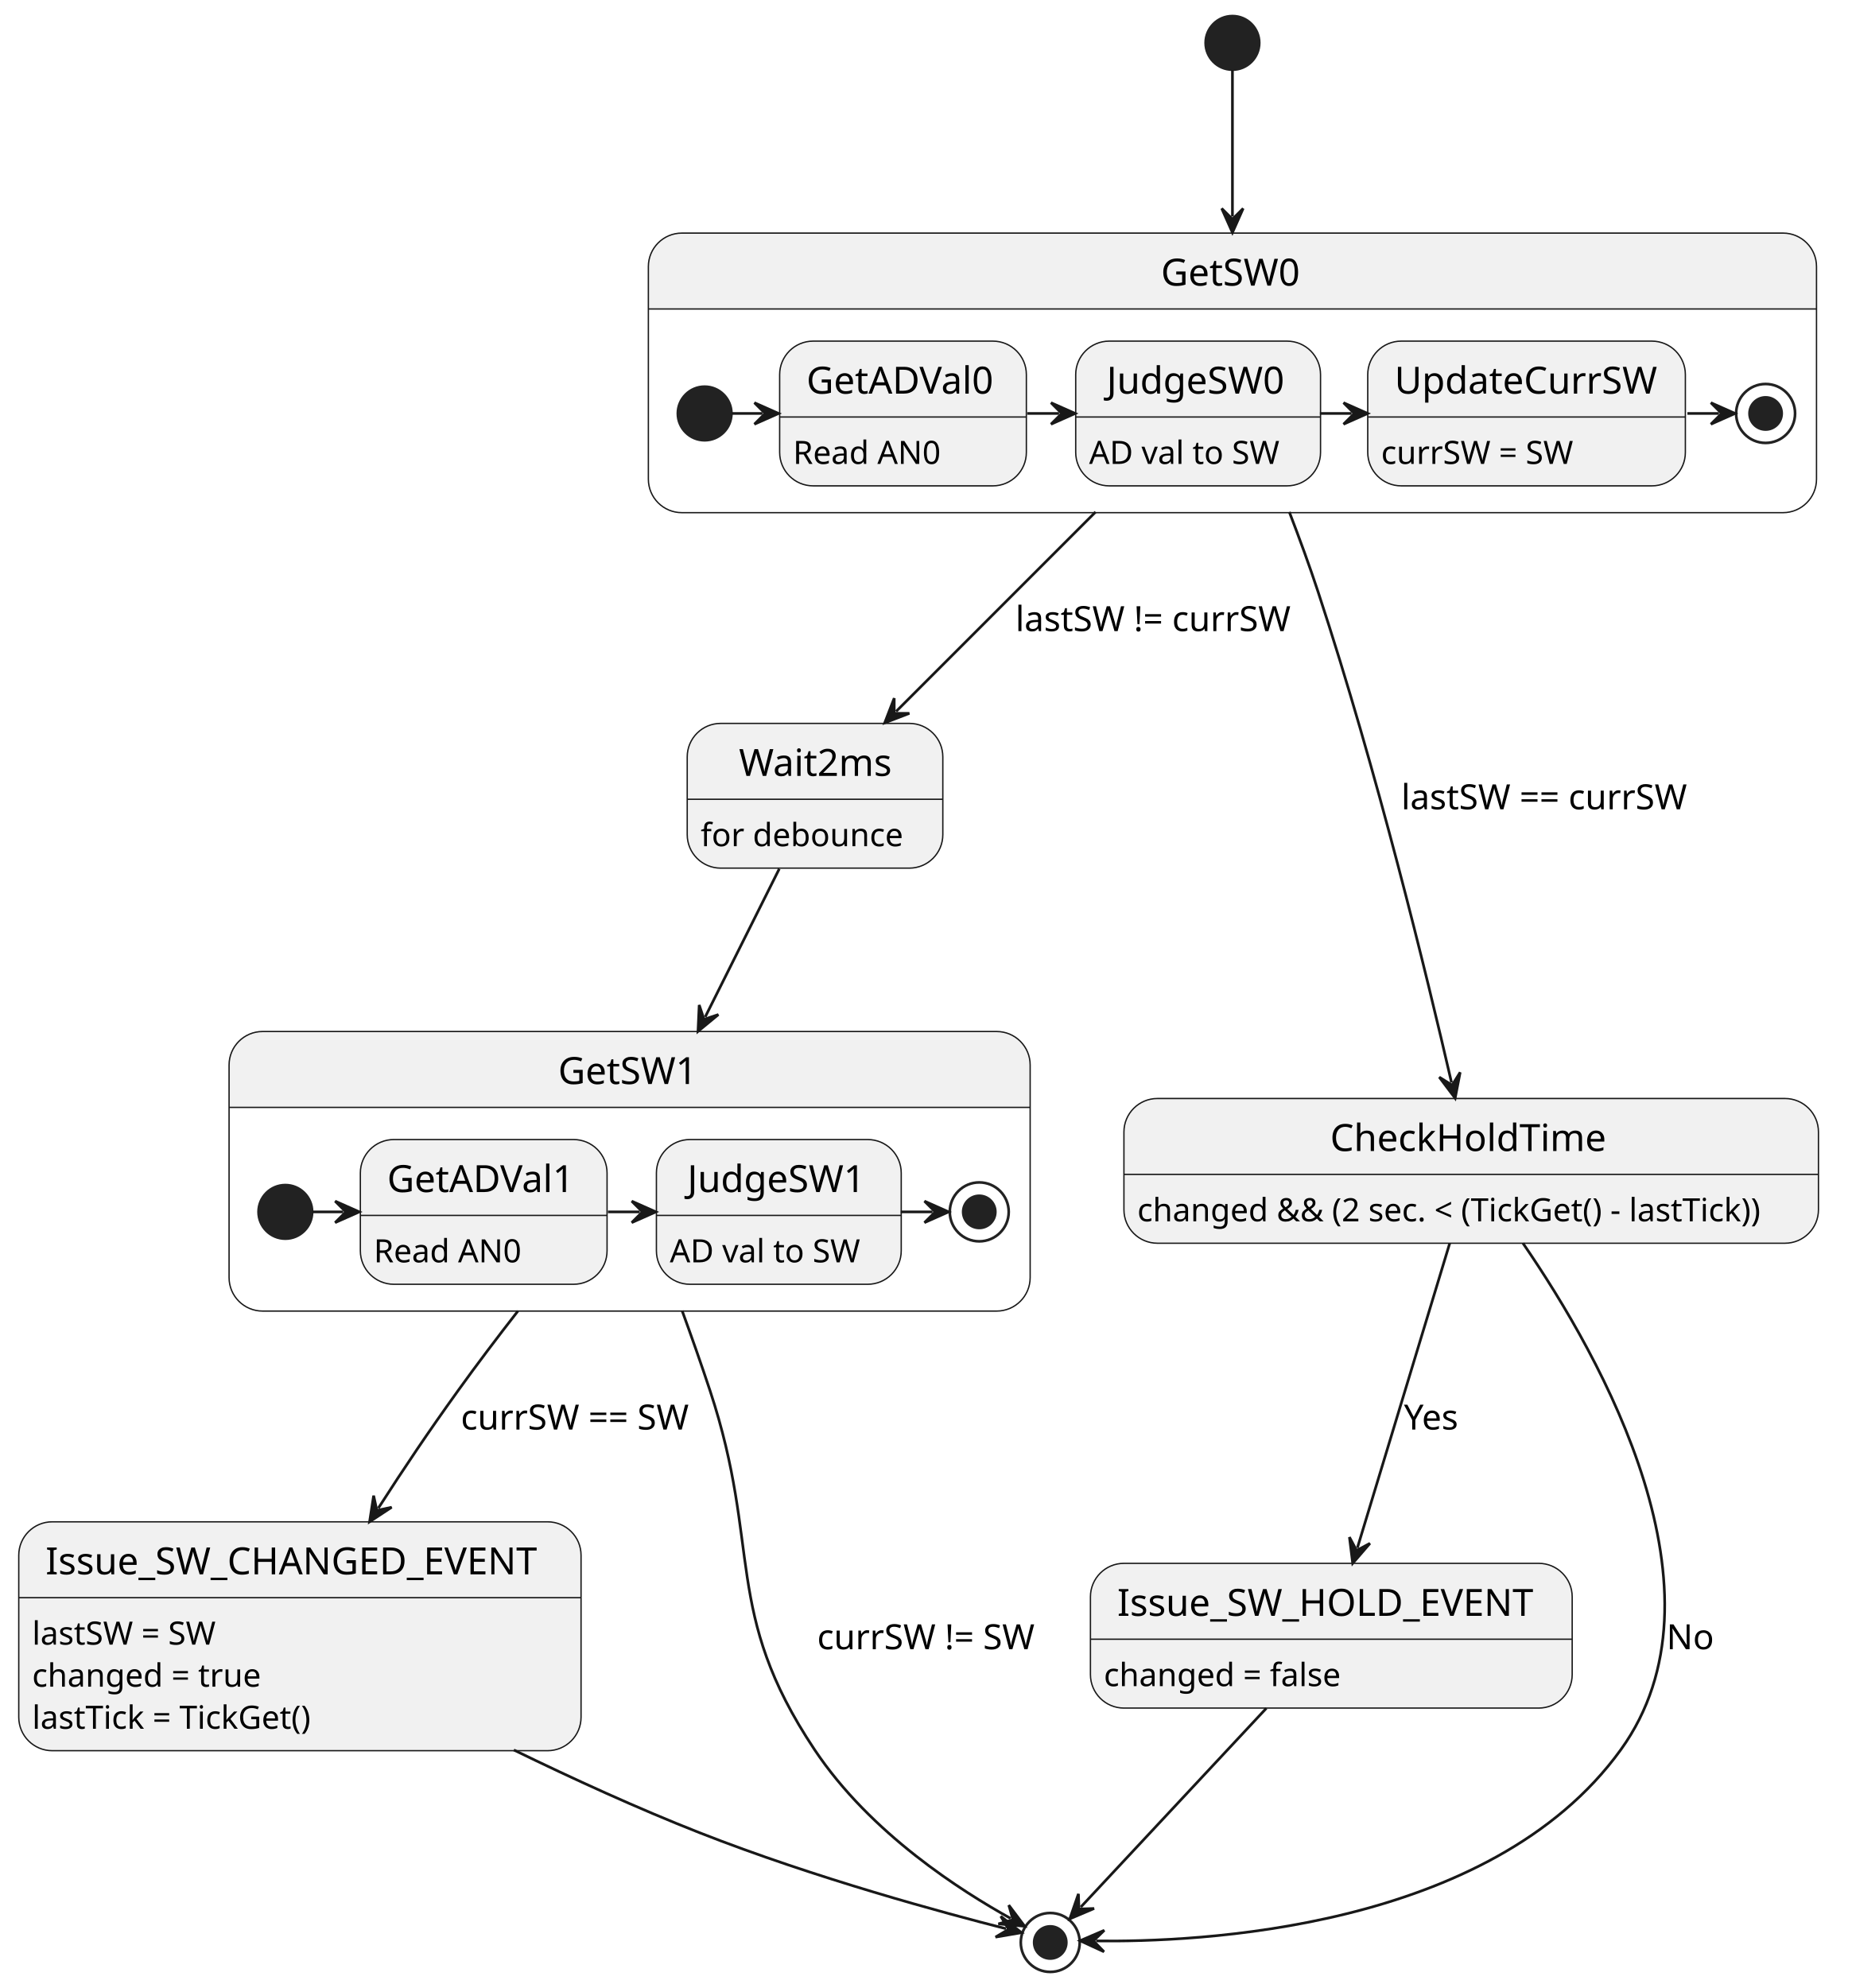
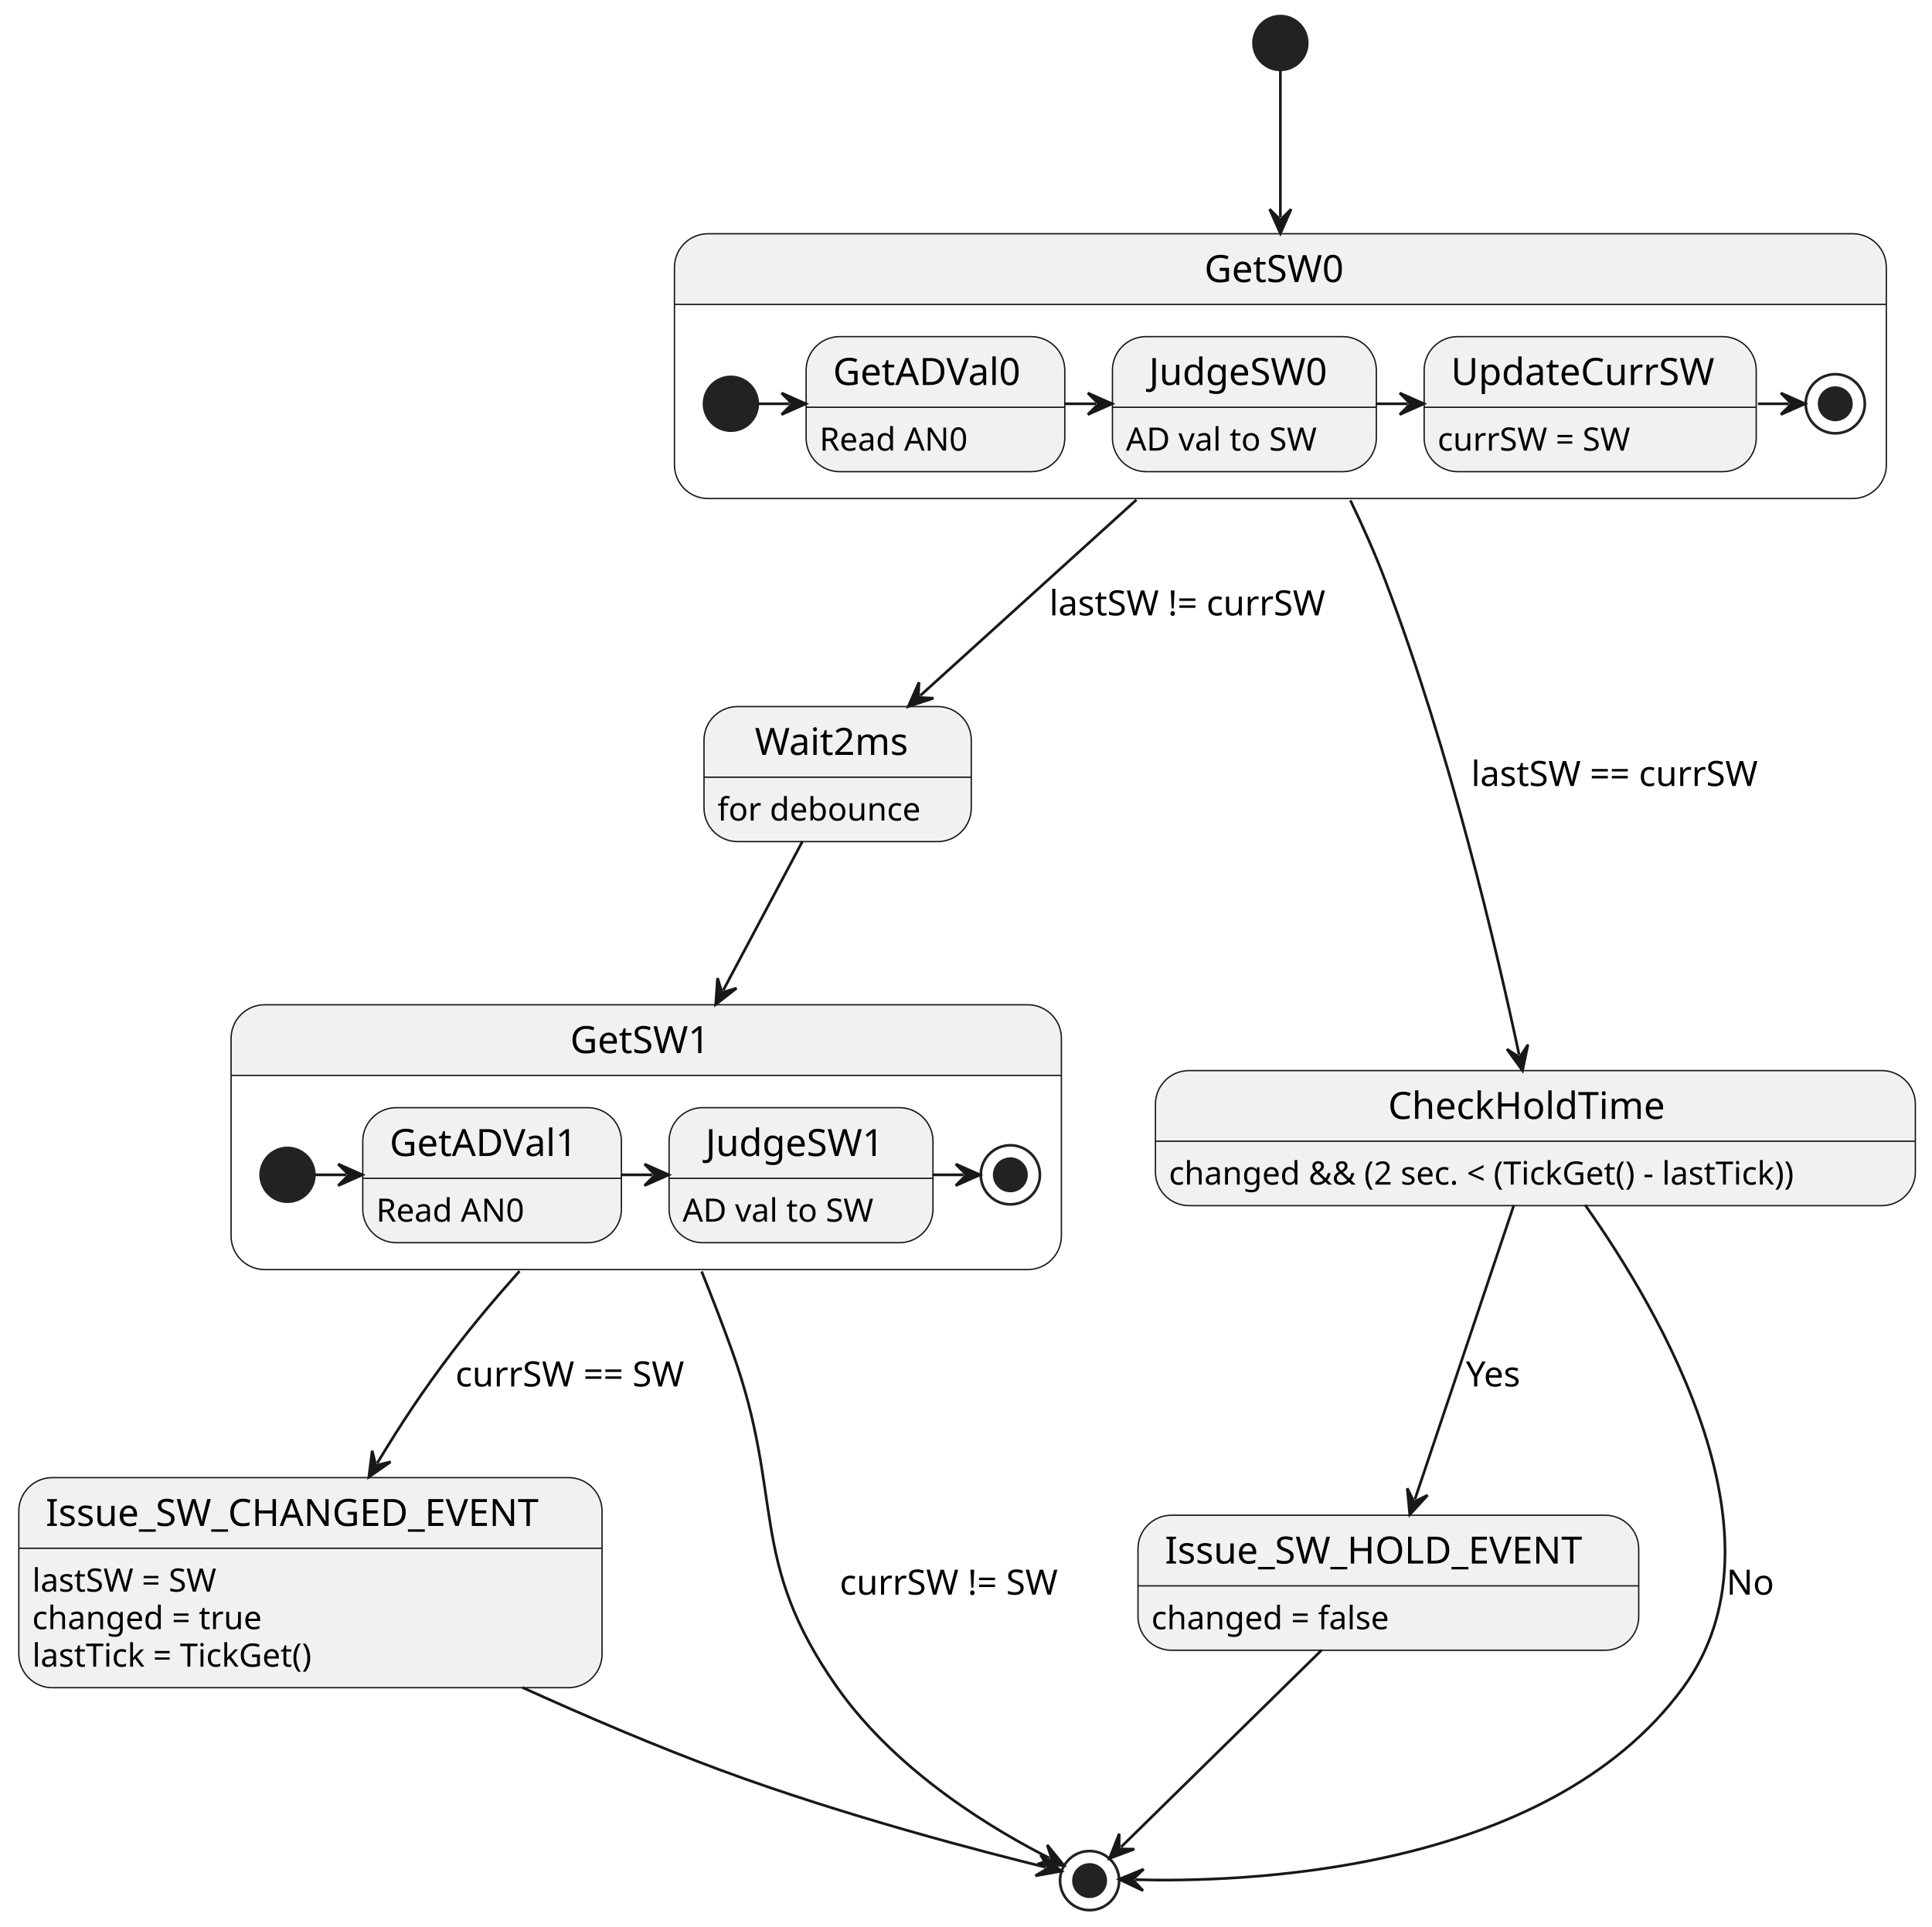
- <svg xmlns="http://www.w3.org/2000/svg" contentStyleType="text/css" data-diagram-type="STATE" height="742px" preserveAspectRatio="none" style="width:691px;height:742px;background:#FFFFFF;" version="1.1" viewBox="0 0 691 742" width="691px" zoomAndPan="magnify">
+ <svg xmlns="http://www.w3.org/2000/svg" contentStyleType="text/css" data-diagram-type="STATE" height="717px" preserveAspectRatio="none" style="width:719px;height:717px;background:#FFFFFF;" version="1.1" viewBox="0 0 719 717" width="719px" zoomAndPan="magnify">
  <defs />
  <g>
-     <path d="M254.5,87 L665.5,87 A12.5,12.5 0 0 1 678,99.5 L678,115.32 L242,115.32 L242,99.5 A12.5,12.5 0 0 1 254.5,87" fill="#F1F1F1" />
-     <rect fill="none" height="104.344" rx="12.5" ry="12.5" style="stroke:#181818;stroke-width:0.5;" width="436" x="242" y="87" />
-     <line style="stroke:#181818;stroke-width:0.5;" x1="242" x2="678" y1="115.32" y2="115.32" />
-     <text fill="#000000" font-family="sans-serif" font-size="14" lengthAdjust="spacing" textLength="53.355" x="433.323" y="106.602">GetSW0</text>
-     <g id="GetSW0.GetADVal0">
-       <rect fill="#F1F1F1" height="54.023" rx="12.5" ry="12.5" style="stroke:#181818;stroke-width:0.5;" width="92.085" x="291" y="127.32" />
-       <line style="stroke:#181818;stroke-width:0.5;" x1="291" x2="383.085" y1="155.641" y2="155.641" />
-       <text fill="#000000" font-family="sans-serif" font-size="14" lengthAdjust="spacing" textLength="72.085" x="301" y="146.922">GetADVal0</text>
-       <text fill="#000000" font-family="sans-serif" font-size="12" lengthAdjust="spacing" textLength="56.15" x="296" y="173.156">Read AN0</text>
+     <path d="M263.5,87 L689.5,87 A12.5,12.5 0 0 1 702,99.5 L702,113.297 L251,113.297 L251,99.5 A12.5,12.5 0 0 1 263.5,87" fill="#F1F1F1" />
+     <rect fill="none" height="98.562" rx="12.5" ry="12.5" style="stroke:#181818;stroke-width:0.5;" width="451" x="251" y="87" />
+     <line style="stroke:#181818;stroke-width:0.5;" x1="251" x2="702" y1="113.297" y2="113.297" />
+     <text fill="#000000" font-family="sans-serif" font-size="14" lengthAdjust="spacing" textLength="56.588" x="448.206" y="104.995">GetSW0</text>
+     <g>
+       <rect fill="#F1F1F1" height="50.266" rx="12.5" ry="12.5" style="stroke:#181818;stroke-width:0.5;" width="96.262" x="300" y="125.297" />
+       <line style="stroke:#181818;stroke-width:0.5;" x1="300" x2="396.262" y1="151.594" y2="151.594" />
+       <text fill="#000000" font-family="sans-serif" font-size="14" lengthAdjust="spacing" textLength="76.262" x="310" y="143.292">GetADVal0</text>
+       <text fill="#000000" font-family="sans-serif" font-size="12" lengthAdjust="spacing" textLength="59.326" x="305" y="167.732">Read AN0</text>
    </g>
-     <g id="GetSW0.JudgeSW0">
-       <rect fill="#F1F1F1" height="54.023" rx="12.5" ry="12.5" style="stroke:#181818;stroke-width:0.5;" width="91.379" x="401.5" y="127.32" />
-       <line style="stroke:#181818;stroke-width:0.5;" x1="401.5" x2="492.879" y1="155.641" y2="155.641" />
-       <text fill="#000000" font-family="sans-serif" font-size="14" lengthAdjust="spacing" textLength="68.25" x="413.065" y="146.922">JudgeSW0</text>
-       <text fill="#000000" font-family="sans-serif" font-size="12" lengthAdjust="spacing" textLength="71.379" x="406.5" y="173.156">AD val to SW</text>
+     <g>
+       <rect fill="#F1F1F1" height="50.266" rx="12.5" ry="12.5" style="stroke:#181818;stroke-width:0.5;" width="98.211" x="414" y="125.297" />
+       <line style="stroke:#181818;stroke-width:0.5;" x1="414" x2="512.211" y1="151.594" y2="151.594" />
+       <text fill="#000000" font-family="sans-serif" font-size="14" lengthAdjust="spacing" textLength="71.025" x="427.593" y="143.292">JudgeSW0</text>
+       <text fill="#000000" font-family="sans-serif" font-size="12" lengthAdjust="spacing" textLength="78.211" x="419" y="167.732">AD val to SW</text>
    </g>
-     <g id="GetSW0.UpdateCurrSW">
-       <rect fill="#F1F1F1" height="54.023" rx="12.5" ry="12.5" style="stroke:#181818;stroke-width:0.5;" width="118.554" x="510.5" y="127.32" />
-       <line style="stroke:#181818;stroke-width:0.5;" x1="510.5" x2="629.054" y1="155.641" y2="155.641" />
-       <text fill="#000000" font-family="sans-serif" font-size="14" lengthAdjust="spacing" textLength="98.554" x="520.5" y="146.922">UpdateCurrSW</text>
-       <text fill="#000000" font-family="sans-serif" font-size="12" lengthAdjust="spacing" textLength="73.394" x="515.5" y="173.156">currSW = SW</text>
+     <g>
+       <rect fill="#F1F1F1" height="50.266" rx="12.5" ry="12.5" style="stroke:#181818;stroke-width:0.5;" width="123.592" x="530" y="125.297" />
+       <line style="stroke:#181818;stroke-width:0.5;" x1="530" x2="653.592" y1="151.594" y2="151.594" />
+       <text fill="#000000" font-family="sans-serif" font-size="14" lengthAdjust="spacing" textLength="103.592" x="540" y="143.292">UpdateCurrSW</text>
+       <text fill="#000000" font-family="sans-serif" font-size="12" lengthAdjust="spacing" textLength="80.719" x="535" y="167.732">currSW = SW</text>
    </g>
-     <ellipse cx="263" cy="154.32" fill="#222222" rx="10" ry="10" style="stroke:#222222;stroke-width:1;" />
-     <ellipse cx="659" cy="154.32" fill="none" rx="11" ry="11" style="stroke:#222222;stroke-width:1;" />
-     <ellipse cx="659" cy="154.32" fill="#222222" rx="6" ry="6" style="stroke:#222222;stroke-width:1;" />
-     <g class="link" data-entity-1=".start.GetSW0" data-entity-2="GetADVal0" data-source-line="10" data-uid="lnk3" id="link_.start.GetSW0_GetADVal0">
-       <path d="M273.12,154.32 C278.94,154.32 278.76,154.32 284.59,154.32" fill="none" id="*start*GetSW0-to-GetADVal0" style="stroke:#181818;stroke-width:1;" />
-       <polygon fill="#181818" points="290.59,154.32,281.59,150.32,285.59,154.32,281.59,158.32,290.59,154.32" style="stroke:#181818;stroke-width:1;" />
+     <ellipse cx="272" cy="150.297" fill="#222222" rx="10" ry="10" style="stroke:#222222;stroke-width:1;" />
+     <ellipse cx="683" cy="150.297" fill="none" rx="11" ry="11" style="stroke:#222222;stroke-width:1;" />
+     <ellipse cx="683" cy="150.297" fill="#222222" rx="6" ry="6" style="stroke:#222222;stroke-width:1;" />
+     <g class="link" data-entity-1="ent0002" data-entity-2="ent0003" data-link-type="dependency" data-source-line="10" id="lnk3">
+       <path d="M282.09,150.297 C288.02,150.297 287.94,150.297 293.86,150.297" fill="none" id="*start*GetSW0-to-GetADVal0" style="stroke:#181818;stroke-width:1;" />
+       <polygon fill="#181818" points="299.86,150.297,290.86,146.297,294.86,150.297,290.86,154.297,299.86,150.297" style="stroke:#181818;stroke-width:1;" />
    </g>
-     <g class="link" data-entity-1="GetADVal0" data-entity-2="JudgeSW0" data-source-line="11" data-uid="lnk4" id="link_GetADVal0_JudgeSW0">
-       <path d="M383.41,154.32 C389.37,154.32 389.33,154.32 395.29,154.32" fill="none" id="GetADVal0-to-JudgeSW0" style="stroke:#181818;stroke-width:1;" />
-       <polygon fill="#181818" points="401.29,154.32,392.29,150.32,396.29,154.32,392.29,158.32,401.29,154.32" style="stroke:#181818;stroke-width:1;" />
+     <g class="link" data-entity-1="ent0003" data-entity-2="ent0004" data-link-type="dependency" data-source-line="11" id="lnk4">
+       <path d="M396.07,150.297 C401.99,150.297 401.92,150.297 407.85,150.297" fill="none" id="GetADVal0-to-JudgeSW0" style="stroke:#181818;stroke-width:1;" />
+       <polygon fill="#181818" points="413.85,150.297,404.85,146.297,408.85,150.297,404.85,154.297,413.85,150.297" style="stroke:#181818;stroke-width:1;" />
    </g>
-     <g class="link" data-entity-1="JudgeSW0" data-entity-2="UpdateCurrSW" data-source-line="12" data-uid="lnk5" id="link_JudgeSW0_UpdateCurrSW">
-       <path d="M492.64,154.32 C498.59,154.32 498.53,154.32 504.47,154.32" fill="none" id="JudgeSW0-to-UpdateCurrSW" style="stroke:#181818;stroke-width:1;" />
-       <polygon fill="#181818" points="510.47,154.32,501.47,150.32,505.47,154.32,501.47,158.32,510.47,154.32" style="stroke:#181818;stroke-width:1;" />
+     <g class="link" data-entity-1="ent0004" data-entity-2="ent0005" data-link-type="dependency" data-source-line="12" id="lnk5">
+       <path d="M512.13,150.297 C518.06,150.297 517.99,150.297 523.91,150.297" fill="none" id="JudgeSW0-to-UpdateCurrSW" style="stroke:#181818;stroke-width:1;" />
+       <polygon fill="#181818" points="529.91,150.297,520.91,146.297,524.91,150.297,520.91,154.297,529.91,150.297" style="stroke:#181818;stroke-width:1;" />
    </g>
-     <g class="link" data-entity-1="UpdateCurrSW" data-entity-2=".end.GetSW0" data-source-line="13" data-uid="lnk7" id="link_UpdateCurrSW_.end.GetSW0">
-       <path d="M629.8,154.32 C635.73,154.32 635.66,154.32 641.59,154.32" fill="none" id="UpdateCurrSW-to-*end*GetSW0" style="stroke:#181818;stroke-width:1;" />
-       <polygon fill="#181818" points="647.59,154.32,638.59,150.32,642.59,154.32,638.59,158.32,647.59,154.32" style="stroke:#181818;stroke-width:1;" />
+     <g class="link" data-entity-1="ent0005" data-entity-2="ent0006" data-link-type="dependency" data-source-line="13" id="lnk7">
+       <path d="M654.21,150.297 C660.06,150.297 659.9,150.297 665.75,150.297" fill="none" id="UpdateCurrSW-to-*end*GetSW0" style="stroke:#181818;stroke-width:1;" />
+       <polygon fill="#181818" points="671.75,150.297,662.75,146.297,666.75,150.297,662.75,154.297,671.75,150.297" style="stroke:#181818;stroke-width:1;" />
    </g>
-     <path d="M98,385 L372,385 A12.5,12.5 0 0 1 384.5,397.5 L384.5,413.32 L85.5,413.32 L85.5,397.5 A12.5,12.5 0 0 1 98,385" fill="#F1F1F1" />
-     <rect fill="none" height="104.344" rx="12.5" ry="12.5" style="stroke:#181818;stroke-width:0.5;" width="299" x="85.5" y="385" />
-     <line style="stroke:#181818;stroke-width:0.5;" x1="85.5" x2="384.5" y1="413.32" y2="413.32" />
-     <text fill="#000000" font-family="sans-serif" font-size="14" lengthAdjust="spacing" textLength="53.355" x="208.323" y="404.602">GetSW1</text>
-     <g id="GetSW1.GetADVal1">
-       <rect fill="#F1F1F1" height="54.023" rx="12.5" ry="12.5" style="stroke:#181818;stroke-width:0.5;" width="92.085" x="134.5" y="425.32" />
-       <line style="stroke:#181818;stroke-width:0.5;" x1="134.5" x2="226.585" y1="453.641" y2="453.641" />
-       <text fill="#000000" font-family="sans-serif" font-size="14" lengthAdjust="spacing" textLength="72.085" x="144.5" y="444.922">GetADVal1</text>
-       <text fill="#000000" font-family="sans-serif" font-size="12" lengthAdjust="spacing" textLength="56.15" x="139.5" y="471.156">Read AN0</text>
+     <path d="M98.5,374 L382.5,374 A12.5,12.5 0 0 1 395,386.5 L395,400.297 L86,400.297 L86,386.5 A12.5,12.5 0 0 1 98.5,374" fill="#F1F1F1" />
+     <rect fill="none" height="98.562" rx="12.5" ry="12.5" style="stroke:#181818;stroke-width:0.5;" width="309" x="86" y="374" />
+     <line style="stroke:#181818;stroke-width:0.5;" x1="86" x2="395" y1="400.297" y2="400.297" />
+     <text fill="#000000" font-family="sans-serif" font-size="14" lengthAdjust="spacing" textLength="56.588" x="212.206" y="391.995">GetSW1</text>
+     <g>
+       <rect fill="#F1F1F1" height="50.266" rx="12.5" ry="12.5" style="stroke:#181818;stroke-width:0.5;" width="96.262" x="135" y="412.297" />
+       <line style="stroke:#181818;stroke-width:0.5;" x1="135" x2="231.262" y1="438.594" y2="438.594" />
+       <text fill="#000000" font-family="sans-serif" font-size="14" lengthAdjust="spacing" textLength="76.262" x="145" y="430.292">GetADVal1</text>
+       <text fill="#000000" font-family="sans-serif" font-size="12" lengthAdjust="spacing" textLength="59.326" x="140" y="454.732">Read AN0</text>
    </g>
-     <g id="GetSW1.JudgeSW1">
-       <rect fill="#F1F1F1" height="54.023" rx="12.5" ry="12.5" style="stroke:#181818;stroke-width:0.5;" width="91.379" x="245" y="425.32" />
-       <line style="stroke:#181818;stroke-width:0.5;" x1="245" x2="336.379" y1="453.641" y2="453.641" />
-       <text fill="#000000" font-family="sans-serif" font-size="14" lengthAdjust="spacing" textLength="68.25" x="256.565" y="444.922">JudgeSW1</text>
-       <text fill="#000000" font-family="sans-serif" font-size="12" lengthAdjust="spacing" textLength="71.379" x="250" y="471.156">AD val to SW</text>
+     <g>
+       <rect fill="#F1F1F1" height="50.266" rx="12.5" ry="12.5" style="stroke:#181818;stroke-width:0.5;" width="98.211" x="249" y="412.297" />
+       <line style="stroke:#181818;stroke-width:0.5;" x1="249" x2="347.211" y1="438.594" y2="438.594" />
+       <text fill="#000000" font-family="sans-serif" font-size="14" lengthAdjust="spacing" textLength="71.025" x="262.593" y="430.292">JudgeSW1</text>
+       <text fill="#000000" font-family="sans-serif" font-size="12" lengthAdjust="spacing" textLength="78.211" x="254" y="454.732">AD val to SW</text>
    </g>
-     <ellipse cx="106.5" cy="452.32" fill="#222222" rx="10" ry="10" style="stroke:#222222;stroke-width:1;" />
-     <ellipse cx="365.5" cy="452.32" fill="none" rx="11" ry="11" style="stroke:#222222;stroke-width:1;" />
-     <ellipse cx="365.5" cy="452.32" fill="#222222" rx="6" ry="6" style="stroke:#222222;stroke-width:1;" />
-     <g class="link" data-entity-1=".start.GetSW1" data-entity-2="GetADVal1" data-source-line="20" data-uid="lnk9" id="link_.start.GetSW1_GetADVal1">
-       <path d="M116.62,452.32 C122.44,452.32 122.26,452.32 128.09,452.32" fill="none" id="*start*GetSW1-to-GetADVal1" style="stroke:#181818;stroke-width:1;" />
-       <polygon fill="#181818" points="134.09,452.32,125.09,448.32,129.09,452.32,125.09,456.32,134.09,452.32" style="stroke:#181818;stroke-width:1;" />
+     <ellipse cx="107" cy="437.297" fill="#222222" rx="10" ry="10" style="stroke:#222222;stroke-width:1;" />
+     <ellipse cx="376" cy="437.297" fill="none" rx="11" ry="11" style="stroke:#222222;stroke-width:1;" />
+     <ellipse cx="376" cy="437.297" fill="#222222" rx="6" ry="6" style="stroke:#222222;stroke-width:1;" />
+     <g class="link" data-entity-1="ent0008" data-entity-2="ent0007" data-link-type="dependency" data-source-line="20" id="lnk9">
+       <path d="M117.09,437.297 C123.02,437.297 122.94,437.297 128.86,437.297" fill="none" id="*start*GetSW1-to-GetADVal1" style="stroke:#181818;stroke-width:1;" />
+       <polygon fill="#181818" points="134.86,437.297,125.86,433.297,129.86,437.297,125.86,441.297,134.86,437.297" style="stroke:#181818;stroke-width:1;" />
    </g>
-     <g class="link" data-entity-1="GetADVal1" data-entity-2="JudgeSW1" data-source-line="21" data-uid="lnk10" id="link_GetADVal1_JudgeSW1">
-       <path d="M226.91,452.32 C232.87,452.32 232.83,452.32 238.79,452.32" fill="none" id="GetADVal1-to-JudgeSW1" style="stroke:#181818;stroke-width:1;" />
-       <polygon fill="#181818" points="244.79,452.32,235.79,448.32,239.79,452.32,235.79,456.32,244.79,452.32" style="stroke:#181818;stroke-width:1;" />
+     <g class="link" data-entity-1="ent0007" data-entity-2="ent0008" data-link-type="dependency" data-source-line="21" id="lnk10">
+       <path d="M231.07,437.297 C236.99,437.297 236.92,437.297 242.85,437.297" fill="none" id="GetADVal1-to-JudgeSW1" style="stroke:#181818;stroke-width:1;" />
+       <polygon fill="#181818" points="248.85,437.297,239.85,433.297,243.85,437.297,239.85,441.297,248.85,437.297" style="stroke:#181818;stroke-width:1;" />
    </g>
-     <g class="link" data-entity-1="JudgeSW1" data-entity-2=".end.GetSW1" data-source-line="22" data-uid="lnk12" id="link_JudgeSW1_.end.GetSW1">
-       <path d="M336.2,452.32 C342.15,452.32 342.1,452.32 348.06,452.32" fill="none" id="JudgeSW1-to-*end*GetSW1" style="stroke:#181818;stroke-width:1;" />
-       <polygon fill="#181818" points="354.06,452.32,345.06,448.32,349.06,452.32,345.06,456.32,354.06,452.32" style="stroke:#181818;stroke-width:1;" />
+     <g class="link" data-entity-1="ent0008" data-entity-2="ent0011" data-link-type="dependency" data-source-line="22" id="lnk12">
+       <path d="M347.05,437.297 C352.93,437.297 352.81,437.297 358.69,437.297" fill="none" id="JudgeSW1-to-*end*GetSW1" style="stroke:#181818;stroke-width:1;" />
+       <polygon fill="#181818" points="364.69,437.297,355.69,433.297,359.69,437.297,355.69,441.297,364.69,437.297" style="stroke:#181818;stroke-width:1;" />
    </g>
-     <g id="Wait2ms">
-       <rect fill="#F1F1F1" height="54.023" rx="12.5" ry="12.5" style="stroke:#181818;stroke-width:0.5;" width="95.404" x="256.5" y="270" />
-       <line style="stroke:#181818;stroke-width:0.5;" x1="256.5" x2="351.904" y1="298.32" y2="298.32" />
-       <text fill="#000000" font-family="sans-serif" font-size="14" lengthAdjust="spacing" textLength="56.8" x="275.802" y="289.602">Wait2ms</text>
-       <text fill="#000000" font-family="sans-serif" font-size="12" lengthAdjust="spacing" textLength="75.404" x="261.5" y="315.836">for debounce</text>
+     <g>
+       <rect fill="#F1F1F1" height="50.266" rx="12.5" ry="12.5" style="stroke:#181818;stroke-width:0.5;" width="99.465" x="262" y="263" />
+       <line style="stroke:#181818;stroke-width:0.5;" x1="262" x2="361.465" y1="289.297" y2="289.297" />
+       <text fill="#000000" font-family="sans-serif" font-size="14" lengthAdjust="spacing" textLength="61.64" x="280.913" y="280.995">Wait2ms</text>
+       <text fill="#000000" font-family="sans-serif" font-size="12" lengthAdjust="spacing" textLength="79.465" x="267" y="305.435">for debounce</text>
    </g>
-     <g id="Issue_SW_CHANGED_EVENT">
-       <rect fill="#F1F1F1" height="85.43" rx="12.5" ry="12.5" style="stroke:#181818;stroke-width:0.5;" width="209.875" x="7" y="568" />
-       <line style="stroke:#181818;stroke-width:0.5;" x1="7" x2="216.875" y1="596.32" y2="596.32" />
-       <text fill="#000000" font-family="sans-serif" font-size="14" lengthAdjust="spacing" textLength="189.875" x="17" y="587.602">Issue_SW_CHANGED_EVENT</text>
-       <text fill="#000000" font-family="sans-serif" font-size="12" lengthAdjust="spacing" textLength="70.272" x="12" y="613.836">lastSW = SW</text>
-       <text fill="#000000" font-family="sans-serif" font-size="12" lengthAdjust="spacing" textLength="85.723" x="12" y="629.539">changed = true</text>
-       <text fill="#000000" font-family="sans-serif" font-size="12" lengthAdjust="spacing" textLength="108.311" x="12" y="645.242">lastTick = TickGet()</text>
+     <g>
+       <rect fill="#F1F1F1" height="78.203" rx="12.5" ry="12.5" style="stroke:#181818;stroke-width:0.5;" width="217.053" x="7" y="550" />
+       <line style="stroke:#181818;stroke-width:0.5;" x1="7" x2="224.053" y1="576.297" y2="576.297" />
+       <text fill="#000000" font-family="sans-serif" font-size="14" lengthAdjust="spacing" textLength="197.053" x="17" y="567.995">Issue_SW_CHANGED_EVENT</text>
+       <text fill="#000000" font-family="sans-serif" font-size="12" lengthAdjust="spacing" textLength="78.293" x="12" y="592.436">lastSW = SW</text>
+       <text fill="#000000" font-family="sans-serif" font-size="12" lengthAdjust="spacing" textLength="94.09" x="12" y="606.404">changed = true</text>
+       <text fill="#000000" font-family="sans-serif" font-size="12" lengthAdjust="spacing" textLength="118.5" x="12" y="620.373">lastTick = TickGet()</text>
    </g>
-     <g id="CheckHoldTime">
-       <rect fill="#F1F1F1" height="54.023" rx="12.5" ry="12.5" style="stroke:#181818;stroke-width:0.5;" width="259.227" x="419.5" y="410" />
-       <line style="stroke:#181818;stroke-width:0.5;" x1="419.5" x2="678.727" y1="438.32" y2="438.32" />
-       <text fill="#000000" font-family="sans-serif" font-size="14" lengthAdjust="spacing" textLength="105.28" x="496.473" y="429.602">CheckHoldTime</text>
-       <text fill="#000000" font-family="sans-serif" font-size="12" lengthAdjust="spacing" textLength="239.227" x="424.5" y="455.836">changed &amp;&amp; (2 sec. &lt; (TickGet() - lastTick))</text>
+     <g>
+       <rect fill="#F1F1F1" height="50.266" rx="12.5" ry="12.5" style="stroke:#181818;stroke-width:0.5;" width="282.805" x="430" y="398.5" />
+       <line style="stroke:#181818;stroke-width:0.5;" x1="430" x2="712.805" y1="424.797" y2="424.797" />
+       <text fill="#000000" font-family="sans-serif" font-size="14" lengthAdjust="spacing" textLength="109.628" x="516.588" y="416.495">CheckHoldTime</text>
+       <text fill="#000000" font-family="sans-serif" font-size="12" lengthAdjust="spacing" textLength="262.805" x="435" y="440.935">changed &amp;&amp; (2 sec. &lt; (TickGet() - lastTick))</text>
    </g>
-     <g id="Issue_SW_HOLD_EVENT">
-       <rect fill="#F1F1F1" height="54.023" rx="12.5" ry="12.5" style="stroke:#181818;stroke-width:0.5;" width="179.81" x="407" y="583.5" />
-       <line style="stroke:#181818;stroke-width:0.5;" x1="407" x2="586.811" y1="611.82" y2="611.82" />
-       <text fill="#000000" font-family="sans-serif" font-size="14" lengthAdjust="spacing" textLength="159.81" x="417" y="603.102">Issue_SW_HOLD_EVENT</text>
-       <text fill="#000000" font-family="sans-serif" font-size="12" lengthAdjust="spacing" textLength="88.934" x="412" y="629.336">changed = false</text>
+     <g>
+       <rect fill="#F1F1F1" height="50.266" rx="12.5" ry="12.5" style="stroke:#181818;stroke-width:0.5;" width="186.352" x="423.5" y="564" />
+       <line style="stroke:#181818;stroke-width:0.5;" x1="423.5" x2="609.852" y1="590.297" y2="590.297" />
+       <text fill="#000000" font-family="sans-serif" font-size="14" lengthAdjust="spacing" textLength="166.352" x="433.5" y="581.995">Issue_SW_HOLD_EVENT</text>
+       <text fill="#000000" font-family="sans-serif" font-size="12" lengthAdjust="spacing" textLength="98.01" x="428.5" y="606.436">changed = false</text>
    </g>
-     <ellipse cx="460" cy="16" fill="#222222" rx="10" ry="10" style="stroke:#222222;stroke-width:1;" />
-     <ellipse cx="392" cy="725" fill="none" rx="11" ry="11" style="stroke:#222222;stroke-width:1;" />
-     <ellipse cx="392" cy="725" fill="#222222" rx="6" ry="6" style="stroke:#222222;stroke-width:1;" />
-     <g class="link" data-entity-1=".start." data-entity-2="GetSW0" data-source-line="26" data-uid="lnk14" id="link_.start._GetSW0">
-       <path d="M460,26.09 C460,39.07 460,57.85 460,80.81" fill="none" id="*start*-to-GetSW0" style="stroke:#181818;stroke-width:1;" />
-       <polygon fill="#181818" points="460,86.81,464,77.81,460,81.81,456,77.81,460,86.81" style="stroke:#181818;stroke-width:1;" />
+     <ellipse cx="476.5" cy="16" fill="#222222" rx="10" ry="10" style="stroke:#222222;stroke-width:1;" />
+     <ellipse cx="405.5" cy="700" fill="none" rx="11" ry="11" style="stroke:#222222;stroke-width:1;" />
+     <ellipse cx="405.5" cy="700" fill="#222222" rx="6" ry="6" style="stroke:#222222;stroke-width:1;" />
+     <g class="link" data-entity-1="ent0013" data-entity-2="ent0002" data-link-type="dependency" data-source-line="26" id="lnk14">
+       <path d="M476.5,26.3 C476.5,39.39 476.5,58.21 476.5,80.87" fill="none" id="*start*-to-GetSW0" style="stroke:#181818;stroke-width:1;" />
+       <polygon fill="#181818" points="476.5,86.87,480.5,77.87,476.5,81.87,472.5,77.87,476.5,86.87" style="stroke:#181818;stroke-width:1;" />
    </g>
-     <g class="link" data-entity-1="GetSW0" data-entity-2="CheckHoldTime" data-source-line="27" data-uid="lnk15" id="link_GetSW0_CheckHoldTime">
-       <path d="M481.23,191.09 C485.02,200.94 488.79,211.23 492,221 C514.08,288.13 532.371,363.303 541.771,404.053" fill="none" id="GetSW0-to-CheckHoldTime" style="stroke:#181818;stroke-width:1;" />
-       <polygon fill="#181818" points="543.12,409.9,544.995,400.231,541.996,405.028,537.199,402.029,543.12,409.9" style="stroke:#181818;stroke-width:1;" />
-       <text fill="#000000" font-family="sans-serif" font-size="13" lengthAdjust="spacing" textLength="109.491" x="523" y="302.059">lastSW == currSW</text>
+     <g class="link" data-entity-1="ent0002" data-entity-2="ent0011" data-link-type="dependency" data-source-line="27" id="lnk15">
+       <path d="M502.56,186.25 C507.22,195.96 511.77,206.18 515.5,216 C539.9,280.24 557.028,353.612 565.348,392.612" fill="none" id="GetSW0-to-CheckHoldTime" style="stroke:#181818;stroke-width:1;" />
+       <polygon fill="#181818" points="566.6,398.48,568.634,388.844,565.557,393.59,560.81,390.513,566.6,398.48" style="stroke:#181818;stroke-width:1;" />
+       <text fill="#000000" font-family="sans-serif" font-size="13" lengthAdjust="spacing" textLength="121.786" x="547.5" y="292.567">lastSW == currSW</text>
    </g>
-     <g class="link" data-entity-1="GetSW0" data-entity-2="Wait2ms" data-source-line="28" data-uid="lnk16" id="link_GetSW0_Wait2ms">
-       <path d="M408.92,191.08 C382.62,217.38 355.903,244.097 334.463,265.537" fill="none" id="GetSW0-to-Wait2ms" style="stroke:#181818;stroke-width:1;" />
-       <polygon fill="#181818" points="330.22,269.78,339.412,266.245,333.755,266.245,333.755,260.588,330.22,269.78" style="stroke:#181818;stroke-width:1;" />
-       <text fill="#000000" font-family="sans-serif" font-size="13" lengthAdjust="spacing" textLength="104.546" x="379" y="235.559">lastSW != currSW</text>
+     <g class="link" data-entity-1="ent0002" data-entity-2="ent0009" data-link-type="dependency" data-source-line="28" id="lnk16">
+       <path d="M422.93,186.04 C394.51,211.79 365.297,238.262 342.467,258.942" fill="none" id="GetSW0-to-Wait2ms" style="stroke:#181818;stroke-width:1;" />
+       <polygon fill="#181818" points="338.02,262.97,347.376,259.892,341.726,259.613,342.005,253.963,338.02,262.97" style="stroke:#181818;stroke-width:1;" />
+       <text fill="#000000" font-family="sans-serif" font-size="13" lengthAdjust="spacing" textLength="116.105" x="390.5" y="229.067">lastSW != currSW</text>
    </g>
-     <g class="link" data-entity-1="Wait2ms" data-entity-2="GetSW1" data-source-line="31" data-uid="lnk17" id="link_Wait2ms_GetSW1">
-       <path d="M290.86,324.28 C282.3,341.41 273.523,358.953 263.213,379.573" fill="none" id="Wait2ms-to-GetSW1" style="stroke:#181818;stroke-width:1;" />
-       <polygon fill="#181818" points="260.53,384.94,268.133,378.679,262.766,380.468,260.977,375.101,260.53,384.94" style="stroke:#181818;stroke-width:1;" />
+     <g class="link" data-entity-1="ent0009" data-entity-2="ent0006" data-link-type="dependency" data-source-line="31" id="lnk17">
+       <path d="M298.64,313.18 C289.65,330.08 280.147,347.942 269.167,368.592" fill="none" id="Wait2ms-to-GetSW1" style="stroke:#181818;stroke-width:1;" />
+       <polygon fill="#181818" points="266.35,373.89,274.107,367.821,268.697,369.475,267.043,364.066,266.35,373.89" style="stroke:#181818;stroke-width:1;" />
    </g>
-     <g class="link" data-entity-1="GetSW1" data-entity-2="Issue_SW_CHANGED_EVENT" data-source-line="38" data-uid="lnk18" id="link_GetSW1_Issue_SW_CHANGED_EVENT">
-       <path d="M193.32,489.32 C185.73,499.05 178.01,509.25 171,519 C159.72,534.69 151.217,547.355 141.197,562.924" fill="none" id="GetSW1-to-Issue_SW_CHANGED_EVENT" style="stroke:#181818;stroke-width:1;" />
-       <polygon fill="#181818" points="137.95,567.97,146.184,562.566,140.656,563.765,139.457,558.237,137.95,567.97" style="stroke:#181818;stroke-width:1;" />
-       <text fill="#000000" font-family="sans-serif" font-size="13" lengthAdjust="spacing" textLength="88.328" x="172" y="533.559">currSW == SW</text>
+     <g class="link" data-entity-1="ent0006" data-entity-2="ent0010" data-link-type="dependency" data-source-line="38" id="lnk18">
+       <path d="M193.35,473.13 C184.76,482.76 176.11,492.99 168.5,503 C157.35,517.68 149.442,529.634 140.382,544.634" fill="none" id="GetSW1-to-Issue_SW_CHANGED_EVENT" style="stroke:#181818;stroke-width:1;" />
+       <polygon fill="#181818" points="137.28,549.77,145.357,544.134,139.865,545.49,138.509,539.998,137.28,549.77" style="stroke:#181818;stroke-width:1;" />
+       <text fill="#000000" font-family="sans-serif" font-size="13" lengthAdjust="spacing" textLength="98.338" x="169.5" y="516.067">currSW == SW</text>
    </g>
-     <g class="link" data-entity-1="GetSW1" data-entity-2=".end." data-source-line="39" data-uid="lnk20" id="link_GetSW1_.end.">
-       <path d="M254.6,489.22 C258.19,499.06 261.8,509.32 265,519 C284.45,577.9 269.62,601.38 304,653 C325,684.53 359.108,705.951 377.208,716.031" fill="none" id="GetSW1-to-*end*" style="stroke:#181818;stroke-width:1;" />
-       <polygon fill="#181818" points="382.45,718.95,376.533,711.077,378.082,716.517,372.641,718.066,382.45,718.95" style="stroke:#181818;stroke-width:1;" />
-       <text fill="#000000" font-family="sans-serif" font-size="13" lengthAdjust="spacing" textLength="83.383" x="305" y="615.559">currSW != SW</text>
+     <g class="link" data-entity-1="ent0006" data-entity-2="ent0019" data-link-type="dependency" data-source-line="39" id="lnk20">
+       <path d="M261.12,473.25 C265.05,483.04 269.02,493.3 272.5,503 C292.17,557.77 278.01,580.4 311.5,628 C334.45,660.62 371.632,682.021 390.592,691.661" fill="none" id="GetSW1-to-*end*" style="stroke:#181818;stroke-width:1;" />
+       <polygon fill="#181818" points="395.94,694.38,389.73,686.735,391.483,692.114,386.104,693.867,395.94,694.38" style="stroke:#181818;stroke-width:1;" />
+       <text fill="#000000" font-family="sans-serif" font-size="13" lengthAdjust="spacing" textLength="92.657" x="312.5" y="593.567">currSW != SW</text>
    </g>
-     <g class="link" data-entity-1="Issue_SW_CHANGED_EVENT" data-entity-2=".end." data-source-line="40" data-uid="lnk21" id="link_Issue_SW_CHANGED_EVENT_.end.">
-       <path d="M191.78,653.16 C213.89,663.92 238.11,675 261,684 C304.6,701.14 352.855,714.111 375.465,719.861" fill="none" id="Issue_SW_CHANGED_EVENT-to-*end*" style="stroke:#181818;stroke-width:1;" />
-       <polygon fill="#181818" points="381.28,721.34,373.543,715.245,376.434,720.108,371.572,722.998,381.28,721.34" style="stroke:#181818;stroke-width:1;" />
+     <g class="link" data-entity-1="ent0010" data-entity-2="ent0019" data-link-type="dependency" data-source-line="40" id="lnk21">
+       <path d="M194.43,628.13 C217.98,638.81 244.04,649.96 268.5,659 C314.75,676.09 366.054,689.346 389.204,695.045" fill="none" id="Issue_SW_CHANGED_EVENT-to-*end*" style="stroke:#181818;stroke-width:1;" />
+       <polygon fill="#181818" points="395.03,696.48,387.247,690.444,390.175,695.285,385.335,698.212,395.03,696.48" style="stroke:#181818;stroke-width:1;" />
    </g>
-     <g class="link" data-entity-1="CheckHoldTime" data-entity-2=".end." data-source-line="44" data-uid="lnk22" id="link_CheckHoldTime_.end.">
-       <path d="M568.44,464.03 C598.12,507.21 647.06,594.64 605,653 C556.11,720.83 445.61,724.921 409.12,724.431" fill="none" id="CheckHoldTime-to-*end*" style="stroke:#181818;stroke-width:1;" />
-       <polygon fill="#181818" points="403.12,724.35,412.065,728.471,408.12,724.417,412.173,720.471,403.12,724.35" style="stroke:#181818;stroke-width:1;" />
-       <text fill="#000000" font-family="sans-serif" font-size="13" lengthAdjust="spacing" textLength="17.729" x="622" y="615.559">No</text>
+     <g class="link" data-entity-1="ent0011" data-entity-2="ent0019" data-link-type="dependency" data-source-line="44" id="lnk22">
+       <path d="M589.89,448.5 C618.63,489.16 666.93,572.55 626.5,628 C575.34,698.17 459.708,700.684 422.498,699.664" fill="none" id="CheckHoldTime-to-*end*" style="stroke:#181818;stroke-width:1;" />
+       <polygon fill="#181818" points="416.5,699.5,425.387,703.745,421.498,699.637,425.606,695.748,416.5,699.5" style="stroke:#181818;stroke-width:1;" />
+       <text fill="#000000" font-family="sans-serif" font-size="13" lengthAdjust="spacing" textLength="17.678" x="642.5" y="593.567">No</text>
    </g>
-     <g class="link" data-entity-1="CheckHoldTime" data-entity-2="Issue_SW_HOLD_EVENT" data-source-line="46" data-uid="lnk23" id="link_CheckHoldTime_Issue_SW_HOLD_EVENT">
-       <path d="M541.1,464.05 C531.3,496.38 516.42,545.438 506.63,577.748" fill="none" id="CheckHoldTime-to-Issue_SW_HOLD_EVENT" style="stroke:#181818;stroke-width:1;" />
-       <polygon fill="#181818" points="504.89,583.49,511.328,576.037,506.34,578.705,503.672,573.717,504.89,583.49" style="stroke:#181818;stroke-width:1;" />
-       <text fill="#000000" font-family="sans-serif" font-size="13" lengthAdjust="spacing" textLength="21.449" x="524" y="533.559">Yes</text>
+     <g class="link" data-entity-1="ent0011" data-entity-2="ent0012" data-link-type="dependency" data-source-line="46" id="lnk23">
+       <path d="M563.38,448.62 C552.99,479.54 536.972,527.133 526.562,558.093" fill="none" id="CheckHoldTime-to-Issue_SW_HOLD_EVENT" style="stroke:#181818;stroke-width:1;" />
+       <polygon fill="#181818" points="524.65,563.78,531.31,556.524,526.244,559.041,523.727,553.975,524.65,563.78" style="stroke:#181818;stroke-width:1;" />
+       <text fill="#000000" font-family="sans-serif" font-size="13" lengthAdjust="spacing" textLength="22.712" x="545.5" y="516.067">Yes</text>
    </g>
-     <g class="link" data-entity-1="Issue_SW_HOLD_EVENT" data-entity-2=".end." data-source-line="47" data-uid="lnk24" id="link_Issue_SW_HOLD_EVENT_.end.">
-       <path d="M472.65,637.59 C448.9,663.04 418.334,695.783 403.394,711.793" fill="none" id="Issue_SW_HOLD_EVENT-to-*end*" style="stroke:#181818;stroke-width:1;" />
-       <polygon fill="#181818" points="399.3,716.18,408.365,712.329,402.711,712.524,402.516,706.871,399.3,716.18" style="stroke:#181818;stroke-width:1;" />
+     <g class="link" data-entity-1="ent0012" data-entity-2="ent0019" data-link-type="dependency" data-source-line="47" id="lnk24">
+       <path d="M491.87,614.19 C466.57,639.03 433.02,671.975 417.18,687.535" fill="none" id="Issue_SW_HOLD_EVENT-to-*end*" style="stroke:#181818;stroke-width:1;" />
+       <polygon fill="#181818" points="412.9,691.74,422.123,688.287,416.467,688.236,416.517,682.58,412.9,691.74" style="stroke:#181818;stroke-width:1;" />
    </g>
  </g>
</svg>
